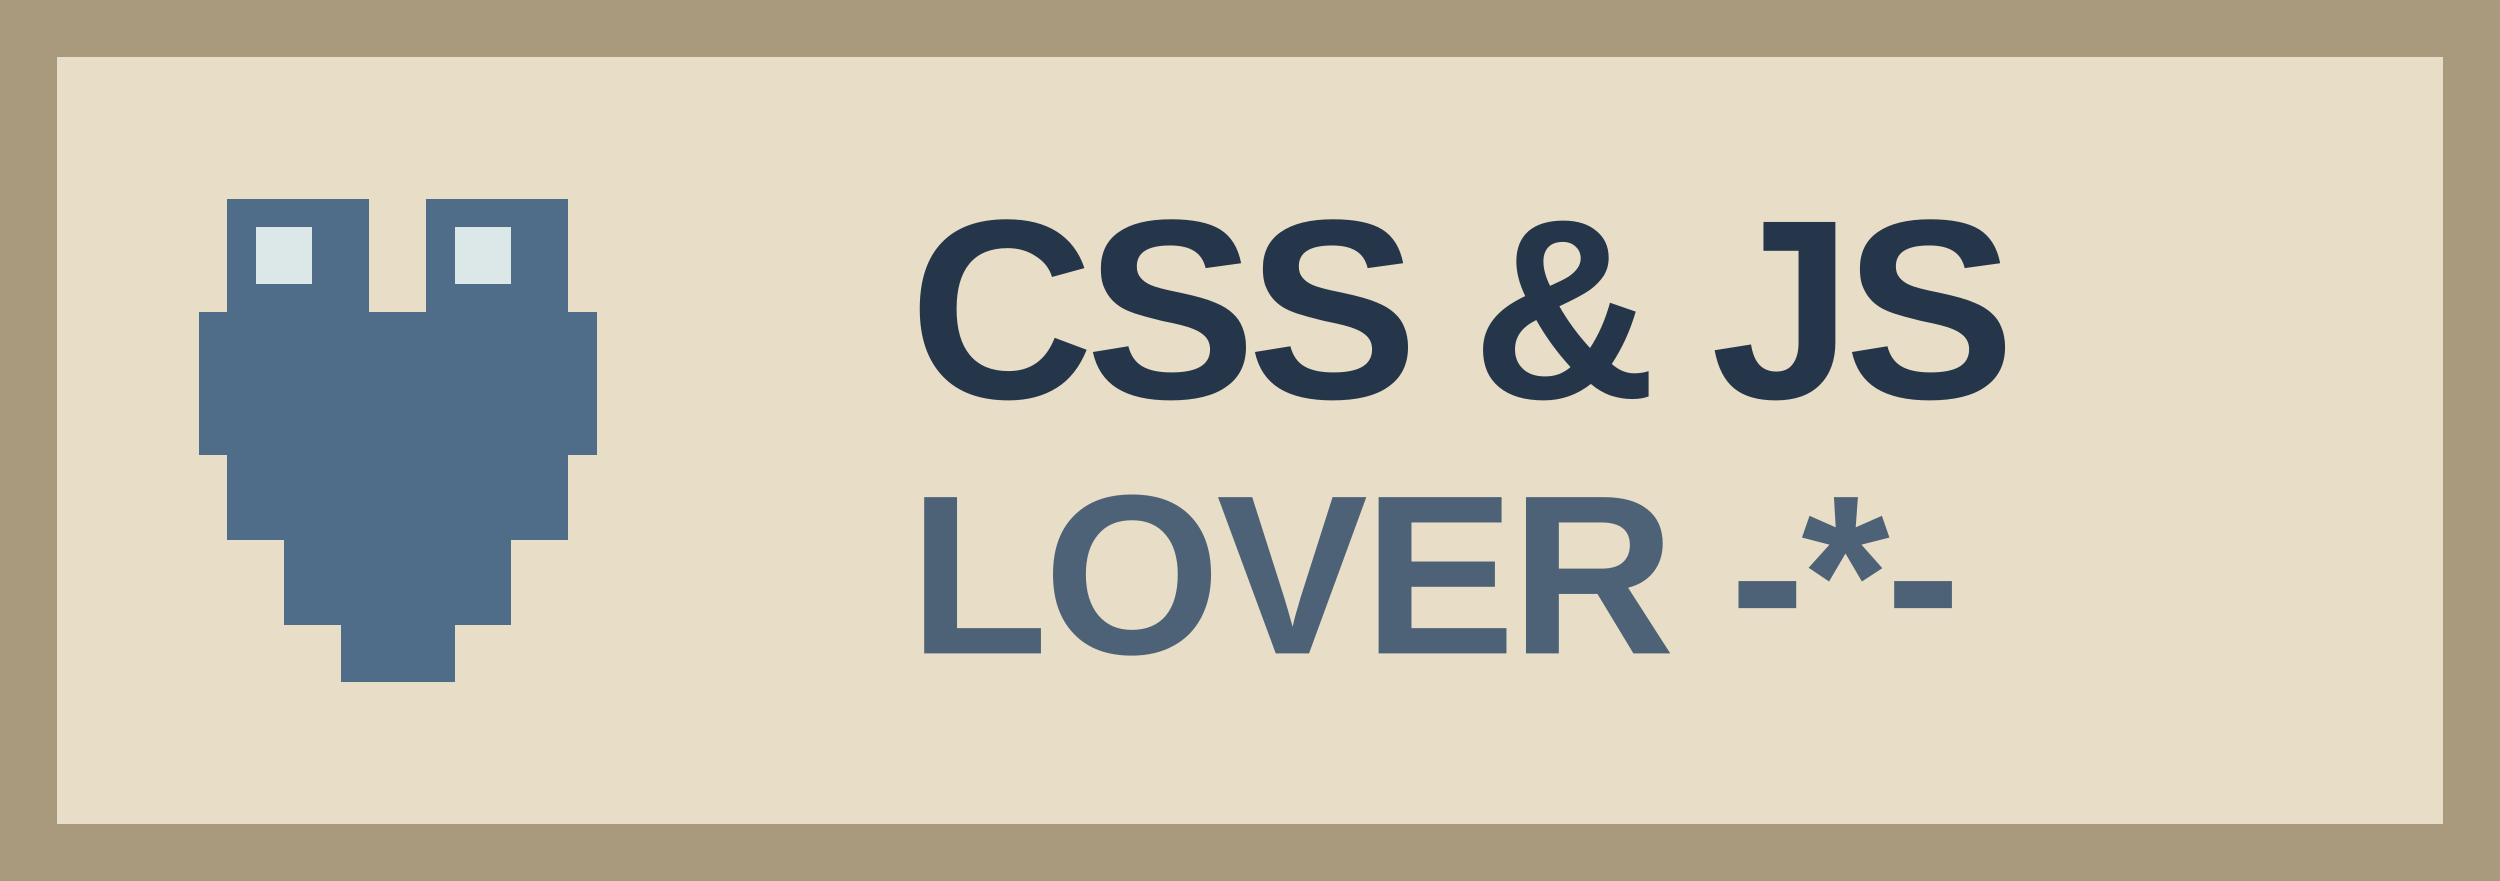
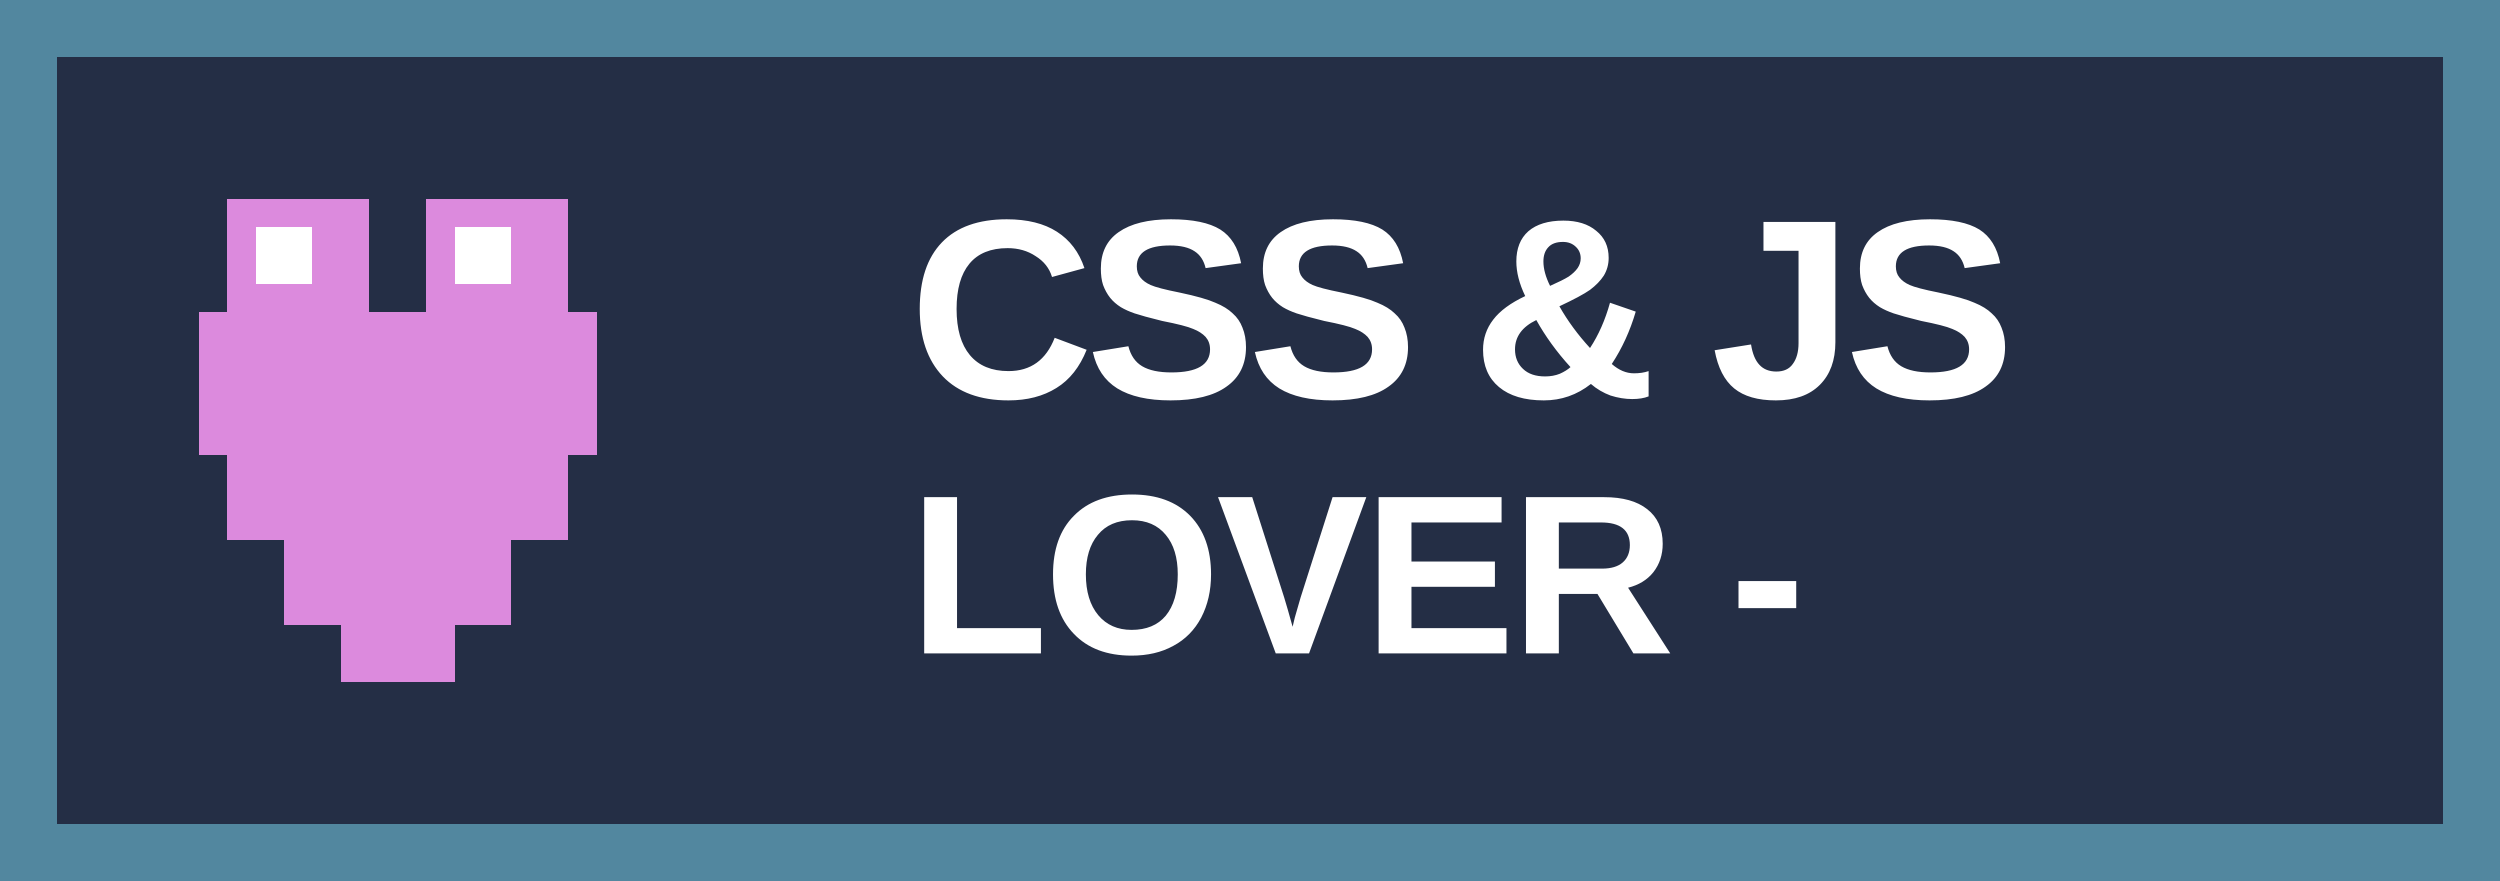
<svg xmlns="http://www.w3.org/2000/svg" width="88" height="31" viewBox="0 0 88 31" shape-rendering="crispEdges">
-   <rect x="0" y="0" width="88" height="31" fill="#e8ddc6" />
-   <rect x="0" y="0" width="88" height="2" fill="#a99a7d" />
-   <rect x="0" y="29" width="88" height="2" fill="#a99a7d" />
-   <rect x="0" y="0" width="2" height="31" fill="#a99a7d" />
-   <rect x="86" y="0" width="2" height="31" fill="#a99a7d" />
-   <rect x="3" y="3" width="24" height="25" fill="#e8ddc6" />
-   <rect x="8" y="7" width="5" height="4" fill="#4f6d88" />
-   <rect x="15" y="7" width="5" height="4" fill="#4f6d88" />
-   <rect x="7" y="11" width="14" height="5" fill="#4f6d88" />
-   <rect x="8" y="16" width="12" height="3" fill="#4f6d88" />
-   <rect x="10" y="19" width="8" height="3" fill="#4f6d88" />
-   <rect x="12" y="22" width="4" height="2" fill="#4f6d88" />
-   <rect x="9" y="8" width="2" height="2" fill="#dce8e8" />
-   <rect x="16" y="8" width="2" height="2" fill="#dce8e8" />
-   <text x="32" y="14" fill="#26364a" font-family="Arial, Helvetica, sans-serif" font-size="9" font-weight="900" letter-spacing="-0.3">CSS &amp; JS</text>
-   <text x="32" y="23" fill="#4d6276" font-family="Arial, Helvetica, sans-serif" font-size="8" font-weight="900" letter-spacing="-0.15">LOVER -*-</text>
+   <rect x="0" y="0" width="88" height="31" fill="#242e45" />
+   <rect x="0" y="0" width="88" height="2" fill="#52879f" />
+   <rect x="0" y="29" width="88" height="2" fill="#52879f" />
+   <rect x="0" y="0" width="2" height="31" fill="#52879f" />
+   <rect x="86" y="0" width="2" height="31" fill="#52879f" />
+   <rect x="3" y="3" width="24" height="25" fill="#242e45" />
+   <rect x="8" y="7" width="5" height="4" fill="#dc8add" />
+   <rect x="15" y="7" width="5" height="4" fill="#dc8add" />
+   <rect x="7" y="11" width="14" height="5" fill="#dc8add" />
+   <rect x="8" y="16" width="12" height="3" fill="#dc8add" />
+   <rect x="10" y="19" width="8" height="3" fill="#dc8add" />
+   <rect x="12" y="22" width="4" height="2" fill="#dc8add" />
+   <rect x="9" y="8" width="2" height="2" fill="#ffffff" />
+   <rect x="16" y="8" width="2" height="2" fill="#ffffff" />
+   <text x="32" y="14" fill="#ffffff" font-family="Arial, Helvetica, sans-serif" font-size="9" font-weight="900" letter-spacing="-0.3" style="text-transform: none; font-variant: normal; line-height: normal;">CSS &amp; JS</text>
+   <text x="32" y="23" fill="#ffffff" font-family="Arial, Helvetica, sans-serif" font-size="8" font-weight="900" letter-spacing="-0.15" style="text-transform: none; font-variant: normal; line-height: normal;">LOVER -</text>
</svg>
